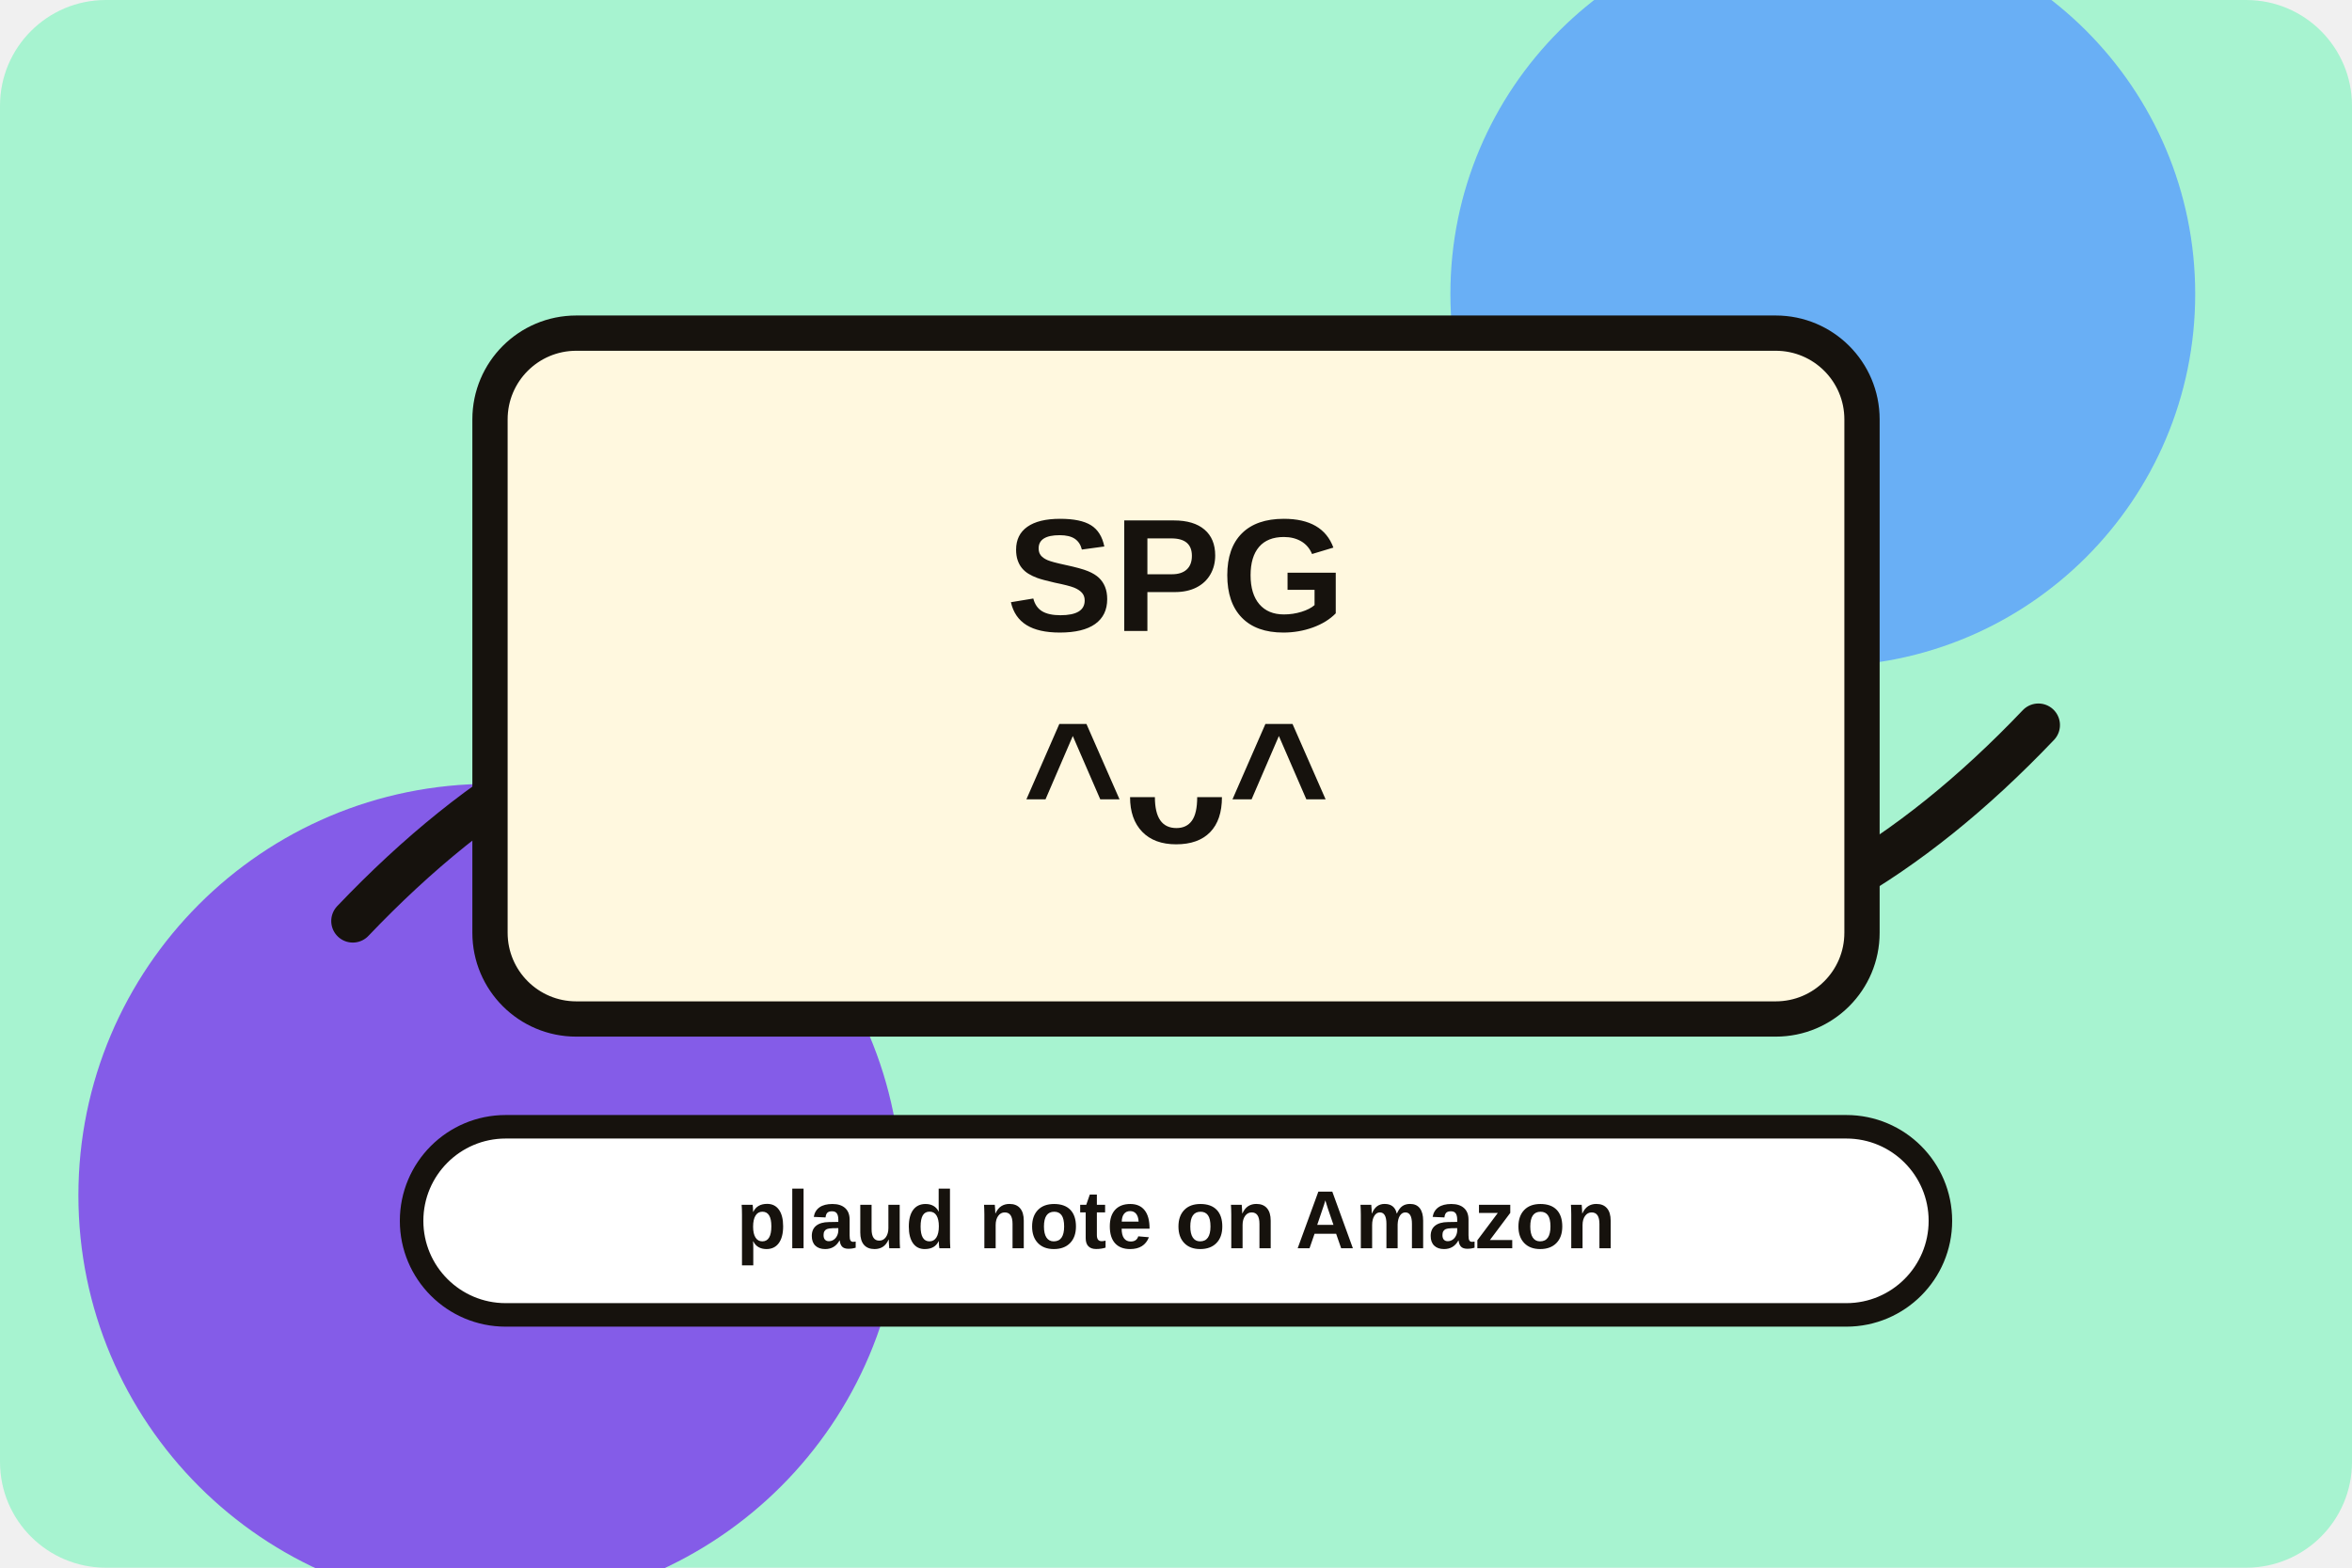
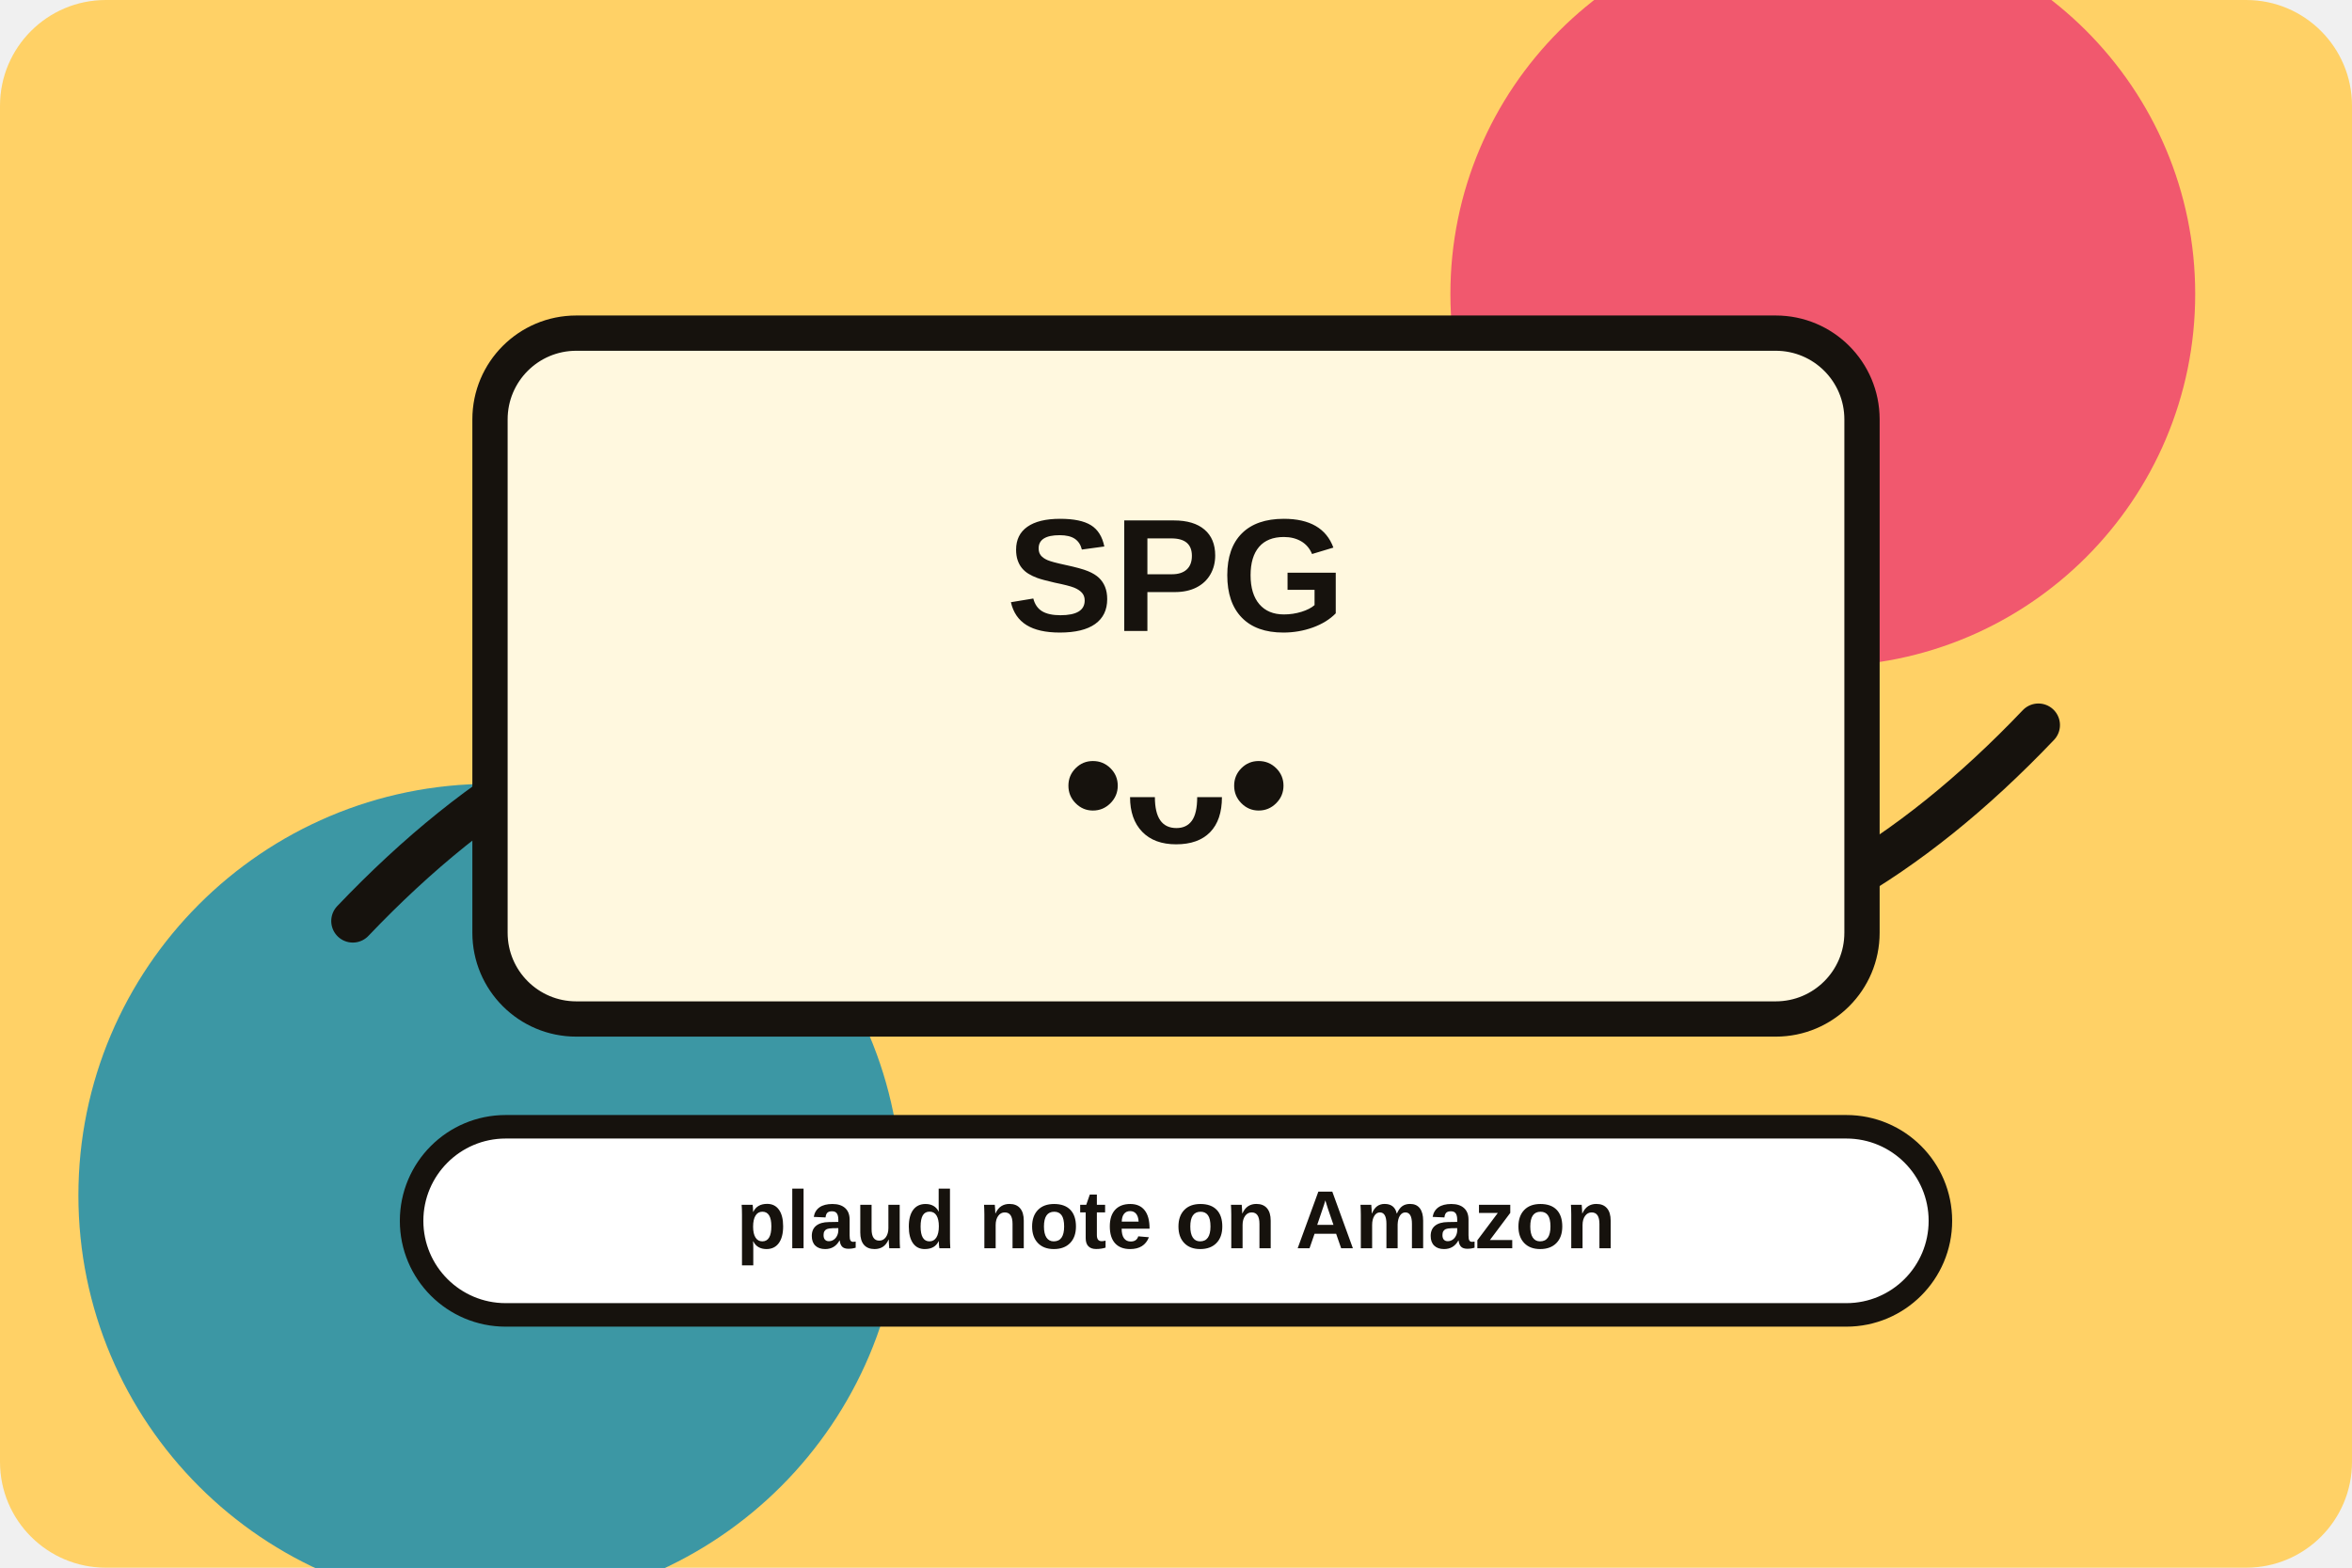
<svg xmlns="http://www.w3.org/2000/svg" viewBox="0 0 1200 800" role="img" aria-label="Original StuffPrettyGood cartoon image for plaud note on Amazon">
-   <rect width="1200" height="800" rx="54" fill="#a7f3d0" />
-   <circle cx="930" cy="150" r="190" fill="#60a5fa" opacity=".88" />
-   <circle cx="250" cy="610" r="210" fill="#7c3aed" opacity=".82" />
+   <rect width="1200" height="800" rx="54" fill="#ffd166" />
+   <circle cx="930" cy="150" r="190" fill="#ef476f" opacity=".88" />
+   <circle cx="250" cy="610" r="210" fill="#118ab2" opacity=".82" />
  <path d="M180 470 Q380 260 610 420 T1040 370" fill="none" stroke="#16120d" stroke-width="22" stroke-linecap="round" />
  <rect x="250" y="170" width="700" height="350" rx="44" fill="#fff8df" stroke="#16120d" stroke-width="18" />
  <text x="600" y="322" text-anchor="middle" font-size="82" font-family="Arial, sans-serif" font-weight="900" fill="#16120d">SPG</text>
-   <text x="600" y="430" text-anchor="middle" font-size="88" font-family="Arial, sans-serif" font-weight="900" fill="#16120d">^ᴗ^</text>
+   <text x="600" y="430" text-anchor="middle" font-size="88" font-family="Arial, sans-serif" font-weight="900" fill="#16120d">•ᴗ•</text>
  <rect x="210" y="575" width="780" height="96" rx="48" fill="#ffffff" stroke="#16120d" stroke-width="12" />
  <text x="600" y="637" text-anchor="middle" font-size="42" font-family="Arial, sans-serif" font-weight="900" fill="#16120d">plaud note on Amazon</text>
</svg>
